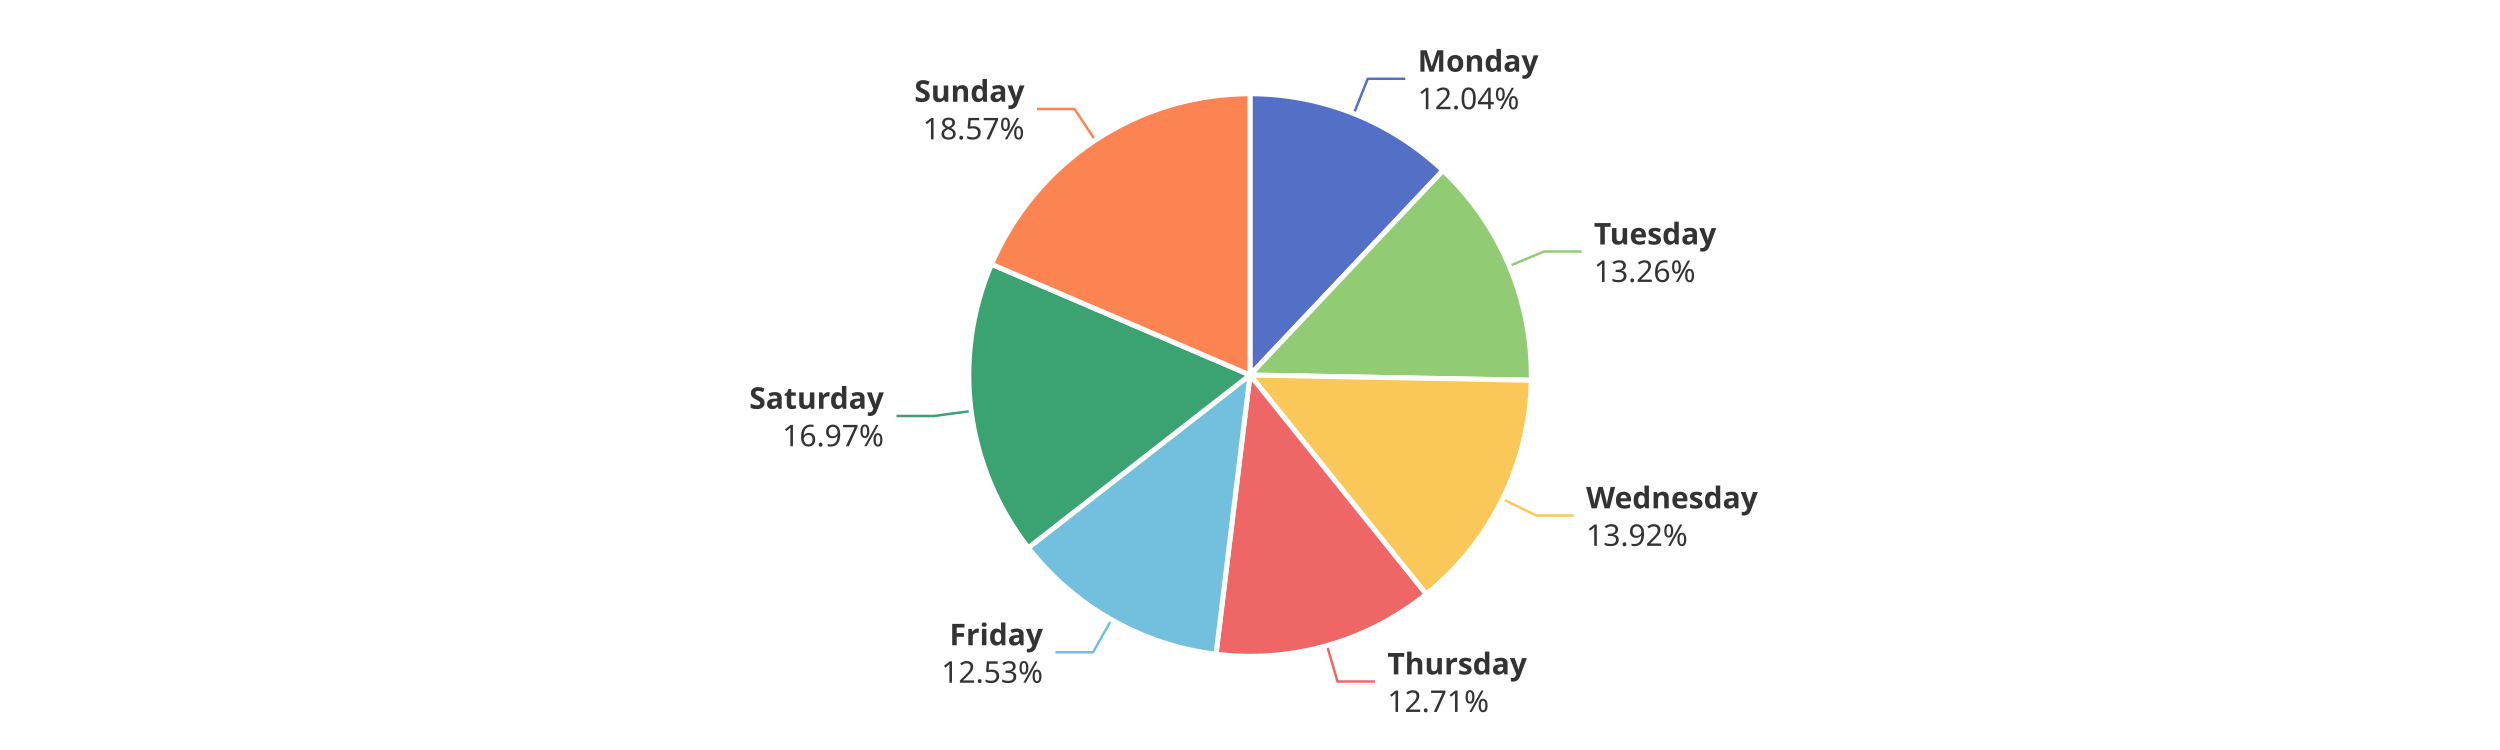
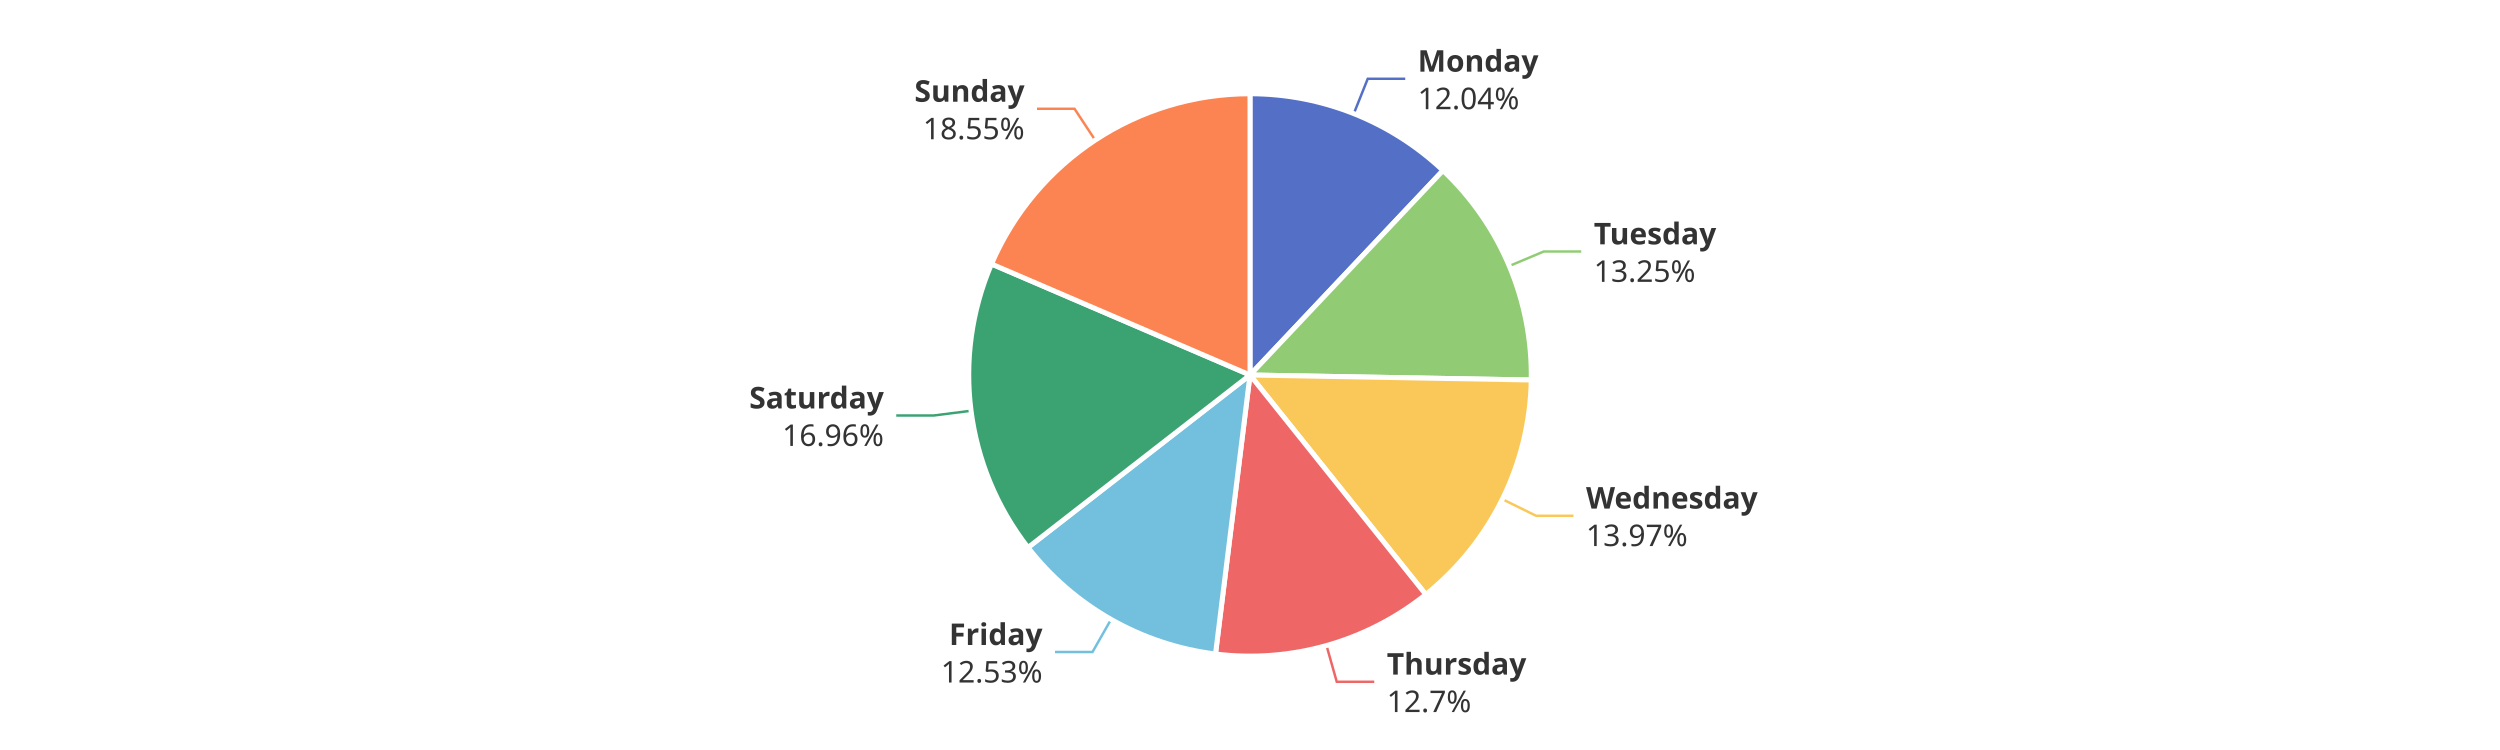
<svg xmlns="http://www.w3.org/2000/svg" width="1000" height="300" version="1.1" baseProfile="full" viewBox="0 0 1000 300">
  <rect width="1000" height="300" x="0" y="0" id="0" fill="#ffffff" />
  <polyline points="541.5 45.5 547.1 31.5 562.1 31.5" fill="none" stroke="#5470c6" />
-   <polyline points="603.7 106.4 617.6 100.6 632.6 100.6" fill="none" stroke="#91cc75" />
-   <polyline points="601 199.6 614.5 206.2 629.5 206.2" fill="none" stroke="#fac858" />
-   <polyline points="530.8 258.2 535 272.6 550 272.6" fill="none" stroke="#ee6666" />
-   <polyline points="444.6 247.9 437.2 260.9 422.2 260.9" fill="none" stroke="#73c0de" />
-   <polyline points="388.4 164.4 373.6 166.4 358.6 166.4" fill="none" stroke="#3ba272" />
-   <polyline points="438.1 56.1 429.8 43.6 414.8 43.6" fill="none" stroke="#fc8452" />
+   <polyline points="603.7 106.4 617.5 100.6 632.5 100.6" fill="none" stroke="#91cc75" />
+   <polyline points="601 199.7 614.4 206.3 629.4 206.3" fill="none" stroke="#fac858" />
+   <polyline points="530.6 258.2 534.7 272.7 549.7 272.7" fill="none" stroke="#ee6666" />
+   <polyline points="444.4 247.8 437 260.8 422 260.8" fill="none" stroke="#73c0de" />
+   <polyline points="388.4 164.3 373.5 166.2 358.5 166.2" fill="none" stroke="#3ba272" />
+   <polyline points="438.1 56.1 429.8 43.5 414.8 43.5" fill="none" stroke="#fc8452" />
  <path d="M500 37.5A112.5 112.5 0 0 1 577.2 68.2L500 150Z" fill="#5470c6" stroke="#fff" stroke-width="2" stroke-linejoin="round" />
-   <path d="M577.2 68.2A112.5 112.5 0 0 1 612.5 152.1L500 150Z" fill="#91cc75" stroke="#fff" stroke-width="2" stroke-linejoin="round" />
-   <path d="M612.5 152.1A112.5 112.5 0 0 1 570.5 237.7L500 150Z" fill="#fac858" stroke="#fff" stroke-width="2" stroke-linejoin="round" />
-   <path d="M570.5 237.7A112.5 112.5 0 0 1 486.4 261.7L500 150Z" fill="#ee6666" stroke="#fff" stroke-width="2" stroke-linejoin="round" />
-   <path d="M486.4 261.7A112.5 112.5 0 0 1 411.3 219.1L500 150Z" fill="#73c0de" stroke="#fff" stroke-width="2" stroke-linejoin="round" />
-   <path d="M411.3 219.1A112.5 112.5 0 0 1 396.6 105.7L500 150Z" fill="#3ba272" stroke="#fff" stroke-width="2" stroke-linejoin="round" />
-   <path d="M396.6 105.7A112.5 112.5 0 0 1 500 37.5L500 150Z" fill="#fc8452" stroke="#fff" stroke-width="2" stroke-linejoin="round" />
-   <path d="M0 -15l42.8 0l0 30l-42.8 0Z" transform="translate(567.0893 31.5144)" fill="none" />
-   <text dominant-baseline="central" text-anchor="start" style="font-size:12px;font-family:sans-serif;font-weight:bold;" y="-7.5" transform="translate(567.0893 31.5144)" fill="#333" stroke="rgb(255,255,255)" stroke-width="2" paint-order="stroke" stroke-miterlimit="2">Monday</text>
-   <text dominant-baseline="central" text-anchor="start" style="font-size:12px;font-family:sans-serif;" y="7.5" transform="translate(567.0893 31.5144)" fill="#333" stroke="rgb(255,255,255)" stroke-width="2" paint-order="stroke" stroke-miterlimit="2">12.04%</text>
-   <path d="M0 -15l46.2 0l0 30l-46.2 0Z" transform="translate(637.5537 100.6302)" fill="none" />
-   <text dominant-baseline="central" text-anchor="start" style="font-size:12px;font-family:sans-serif;font-weight:bold;" y="-7.5" transform="translate(637.5537 100.6302)" fill="#333" stroke="rgb(255,255,255)" stroke-width="2" paint-order="stroke" stroke-miterlimit="2">Tuesday</text>
-   <text dominant-baseline="central" text-anchor="start" style="font-size:12px;font-family:sans-serif;" y="7.5" transform="translate(637.5537 100.6302)" fill="#333" stroke="rgb(255,255,255)" stroke-width="2" paint-order="stroke" stroke-miterlimit="2">13.26%</text>
-   <path d="M0 -15l63.6 0l0 30l-63.6 0Z" transform="translate(634.4519 206.1874)" fill="none" />
-   <text dominant-baseline="central" text-anchor="start" style="font-size:12px;font-family:sans-serif;font-weight:bold;" y="-7.5" transform="translate(634.4519 206.1874)" fill="#333" stroke="rgb(255,255,255)" stroke-width="2" paint-order="stroke" stroke-miterlimit="2">Wednesday</text>
-   <text dominant-baseline="central" text-anchor="start" style="font-size:12px;font-family:sans-serif;" y="7.5" transform="translate(634.4519 206.1874)" fill="#333" stroke="rgb(255,255,255)" stroke-width="2" paint-order="stroke" stroke-miterlimit="2">13.92%</text>
-   <path d="M0 -15l50.2 0l0 30l-50.2 0Z" transform="translate(554.9589 272.6137)" fill="none" />
-   <text dominant-baseline="central" text-anchor="start" style="font-size:12px;font-family:sans-serif;font-weight:bold;" y="-7.5" transform="translate(554.9589 272.6137)" fill="#333" stroke="rgb(255,255,255)" stroke-width="2" paint-order="stroke" stroke-miterlimit="2">Thursday</text>
-   <text dominant-baseline="central" text-anchor="start" style="font-size:12px;font-family:sans-serif;" y="7.5" transform="translate(554.9589 272.6137)" fill="#333" stroke="rgb(255,255,255)" stroke-width="2" paint-order="stroke" stroke-miterlimit="2">12.71%</text>
-   <path d="M-40.9 -15l40.9 0l0 30l-40.9 0Z" transform="translate(417.1715 260.9452)" fill="none" />
-   <text dominant-baseline="central" text-anchor="end" style="font-size:12px;font-family:sans-serif;font-weight:bold;" y="-7.5" transform="translate(417.1715 260.9452)" fill="#333" stroke="rgb(255,255,255)" stroke-width="2" paint-order="stroke" stroke-miterlimit="2">Friday</text>
-   <text dominant-baseline="central" text-anchor="end" style="font-size:12px;font-family:sans-serif;" y="7.5" transform="translate(417.1715 260.9452)" fill="#333" stroke="rgb(255,255,255)" stroke-width="2" paint-order="stroke" stroke-miterlimit="2">12.53%</text>
-   <path d="M-48.2 -15l48.2 0l0 30l-48.2 0Z" transform="translate(353.5538 166.3591)" fill="none" />
-   <text dominant-baseline="central" text-anchor="end" style="font-size:12px;font-family:sans-serif;font-weight:bold;" y="-7.5" transform="translate(353.5538 166.3591)" fill="#333" stroke="rgb(255,255,255)" stroke-width="2" paint-order="stroke" stroke-miterlimit="2">Saturday</text>
-   <text dominant-baseline="central" text-anchor="end" style="font-size:12px;font-family:sans-serif;" y="7.5" transform="translate(353.5538 166.3591)" fill="#333" stroke="rgb(255,255,255)" stroke-width="2" paint-order="stroke" stroke-miterlimit="2">16.97%</text>
-   <path d="M-40.9 -15l40.9 0l0 30l-40.9 0Z" transform="translate(409.7926 43.5708)" fill="none" />
-   <text dominant-baseline="central" text-anchor="end" style="font-size:12px;font-family:sans-serif;font-weight:bold;" y="-7.5" transform="translate(409.7926 43.5708)" fill="#333" stroke="rgb(255,255,255)" stroke-width="2" paint-order="stroke" stroke-miterlimit="2">Sunday</text>
-   <text dominant-baseline="central" text-anchor="end" style="font-size:12px;font-family:sans-serif;" y="7.5" transform="translate(409.7926 43.5708)" fill="#333" stroke="rgb(255,255,255)" stroke-width="2" paint-order="stroke" stroke-miterlimit="2">18.57%</text>
+   <path d="M577.2 68.2A112.5 112.5 0 0 1 612.5 152L500 150Z" fill="#91cc75" stroke="#fff" stroke-width="2" stroke-linejoin="round" />
+   <path d="M612.5 152A112.5 112.5 0 0 1 570.3 237.8L500 150Z" fill="#fac858" stroke="#fff" stroke-width="2" stroke-linejoin="round" />
+   <path d="M570.3 237.8A112.5 112.5 0 0 1 486.2 261.6L500 150Z" fill="#ee6666" stroke="#fff" stroke-width="2" stroke-linejoin="round" />
+   <path d="M486.2 261.6A112.5 112.5 0 0 1 411.2 219L500 150Z" fill="#73c0de" stroke="#fff" stroke-width="2" stroke-linejoin="round" />
+   <path d="M411.2 219A112.5 112.5 0 0 1 396.6 105.6L500 150Z" fill="#3ba272" stroke="#fff" stroke-width="2" stroke-linejoin="round" />
+   <path d="M396.6 105.6A112.5 112.5 0 0 1 500 37.5L500 150Z" fill="#fc8452" stroke="#fff" stroke-width="2" stroke-linejoin="round" />
+   <path d="M0 -15l42.8 0l0 30l-42.8 0Z" transform="translate(567.0848 31.5126)" fill="none" />
+   <text dominant-baseline="central" text-anchor="start" style="font-size:12px;font-family:sans-serif;font-weight:bold;" y="-7.5" transform="translate(567.0848 31.5126)" fill="#333" stroke="rgb(255,255,255)" stroke-width="2" paint-order="stroke" stroke-miterlimit="2">Monday</text>
+   <text dominant-baseline="central" text-anchor="start" style="font-size:12px;font-family:sans-serif;" y="7.5" transform="translate(567.0848 31.5126)" fill="#333" stroke="rgb(255,255,255)" stroke-width="2" paint-order="stroke" stroke-miterlimit="2">12.04%</text>
+   <path d="M0 -15l46.2 0l0 30l-46.2 0Z" transform="translate(637.5324 100.5795)" fill="none" />
+   <text dominant-baseline="central" text-anchor="start" style="font-size:12px;font-family:sans-serif;font-weight:bold;" y="-7.5" transform="translate(637.5324 100.5795)" fill="#333" stroke="rgb(255,255,255)" stroke-width="2" paint-order="stroke" stroke-miterlimit="2">Tuesday</text>
+   <text dominant-baseline="central" text-anchor="start" style="font-size:12px;font-family:sans-serif;" y="7.5" transform="translate(637.5324 100.5795)" fill="#333" stroke="rgb(255,255,255)" stroke-width="2" paint-order="stroke" stroke-miterlimit="2">13.25%</text>
+   <path d="M0 -15l63.6 0l0 30l-63.6 0Z" transform="translate(634.4103 206.272)" fill="none" />
+   <text dominant-baseline="central" text-anchor="start" style="font-size:12px;font-family:sans-serif;font-weight:bold;" y="-7.5" transform="translate(634.4103 206.272)" fill="#333" stroke="rgb(255,255,255)" stroke-width="2" paint-order="stroke" stroke-miterlimit="2">Wednesday</text>
+   <text dominant-baseline="central" text-anchor="start" style="font-size:12px;font-family:sans-serif;" y="7.5" transform="translate(634.4103 206.272)" fill="#333" stroke="rgb(255,255,255)" stroke-width="2" paint-order="stroke" stroke-miterlimit="2">13.97%</text>
+   <path d="M0 -15l50.2 0l0 30l-50.2 0Z" transform="translate(554.7243 272.6804)" fill="none" />
+   <text dominant-baseline="central" text-anchor="start" style="font-size:12px;font-family:sans-serif;font-weight:bold;" y="-7.5" transform="translate(554.7243 272.6804)" fill="#333" stroke="rgb(255,255,255)" stroke-width="2" paint-order="stroke" stroke-miterlimit="2">Thursday</text>
+   <text dominant-baseline="central" text-anchor="start" style="font-size:12px;font-family:sans-serif;" y="7.5" transform="translate(554.7243 272.6804)" fill="#333" stroke="rgb(255,255,255)" stroke-width="2" paint-order="stroke" stroke-miterlimit="2">12.7%</text>
+   <path d="M-40.9 -15l40.9 0l0 30l-40.9 0Z" transform="translate(417.0031 260.8496)" fill="none" />
+   <text dominant-baseline="central" text-anchor="end" style="font-size:12px;font-family:sans-serif;font-weight:bold;" y="-7.5" transform="translate(417.0031 260.8496)" fill="#333" stroke="rgb(255,255,255)" stroke-width="2" paint-order="stroke" stroke-miterlimit="2">Friday</text>
+   <text dominant-baseline="central" text-anchor="end" style="font-size:12px;font-family:sans-serif;" y="7.5" transform="translate(417.0031 260.8496)" fill="#333" stroke="rgb(255,255,255)" stroke-width="2" paint-order="stroke" stroke-miterlimit="2">12.53%</text>
+   <path d="M-48.2 -15l48.2 0l0 30l-48.2 0Z" transform="translate(353.5357 166.2184)" fill="none" />
+   <text dominant-baseline="central" text-anchor="end" style="font-size:12px;font-family:sans-serif;font-weight:bold;" y="-7.5" transform="translate(353.5357 166.2184)" fill="#333" stroke="rgb(255,255,255)" stroke-width="2" paint-order="stroke" stroke-miterlimit="2">Saturday</text>
+   <text dominant-baseline="central" text-anchor="end" style="font-size:12px;font-family:sans-serif;" y="7.5" transform="translate(353.5357 166.2184)" fill="#333" stroke="rgb(255,255,255)" stroke-width="2" paint-order="stroke" stroke-miterlimit="2">16.96%</text>
+   <path d="M-40.9 -15l40.9 0l0 30l-40.9 0Z" transform="translate(409.8323 43.5446)" fill="none" />
+   <text dominant-baseline="central" text-anchor="end" style="font-size:12px;font-family:sans-serif;font-weight:bold;" y="-7.5" transform="translate(409.8323 43.5446)" fill="#333" stroke="rgb(255,255,255)" stroke-width="2" paint-order="stroke" stroke-miterlimit="2">Sunday</text>
+   <text dominant-baseline="central" text-anchor="end" style="font-size:12px;font-family:sans-serif;" y="7.5" transform="translate(409.8323 43.5446)" fill="#333" stroke="rgb(255,255,255)" stroke-width="2" paint-order="stroke" stroke-miterlimit="2">18.55%</text>
</svg>
